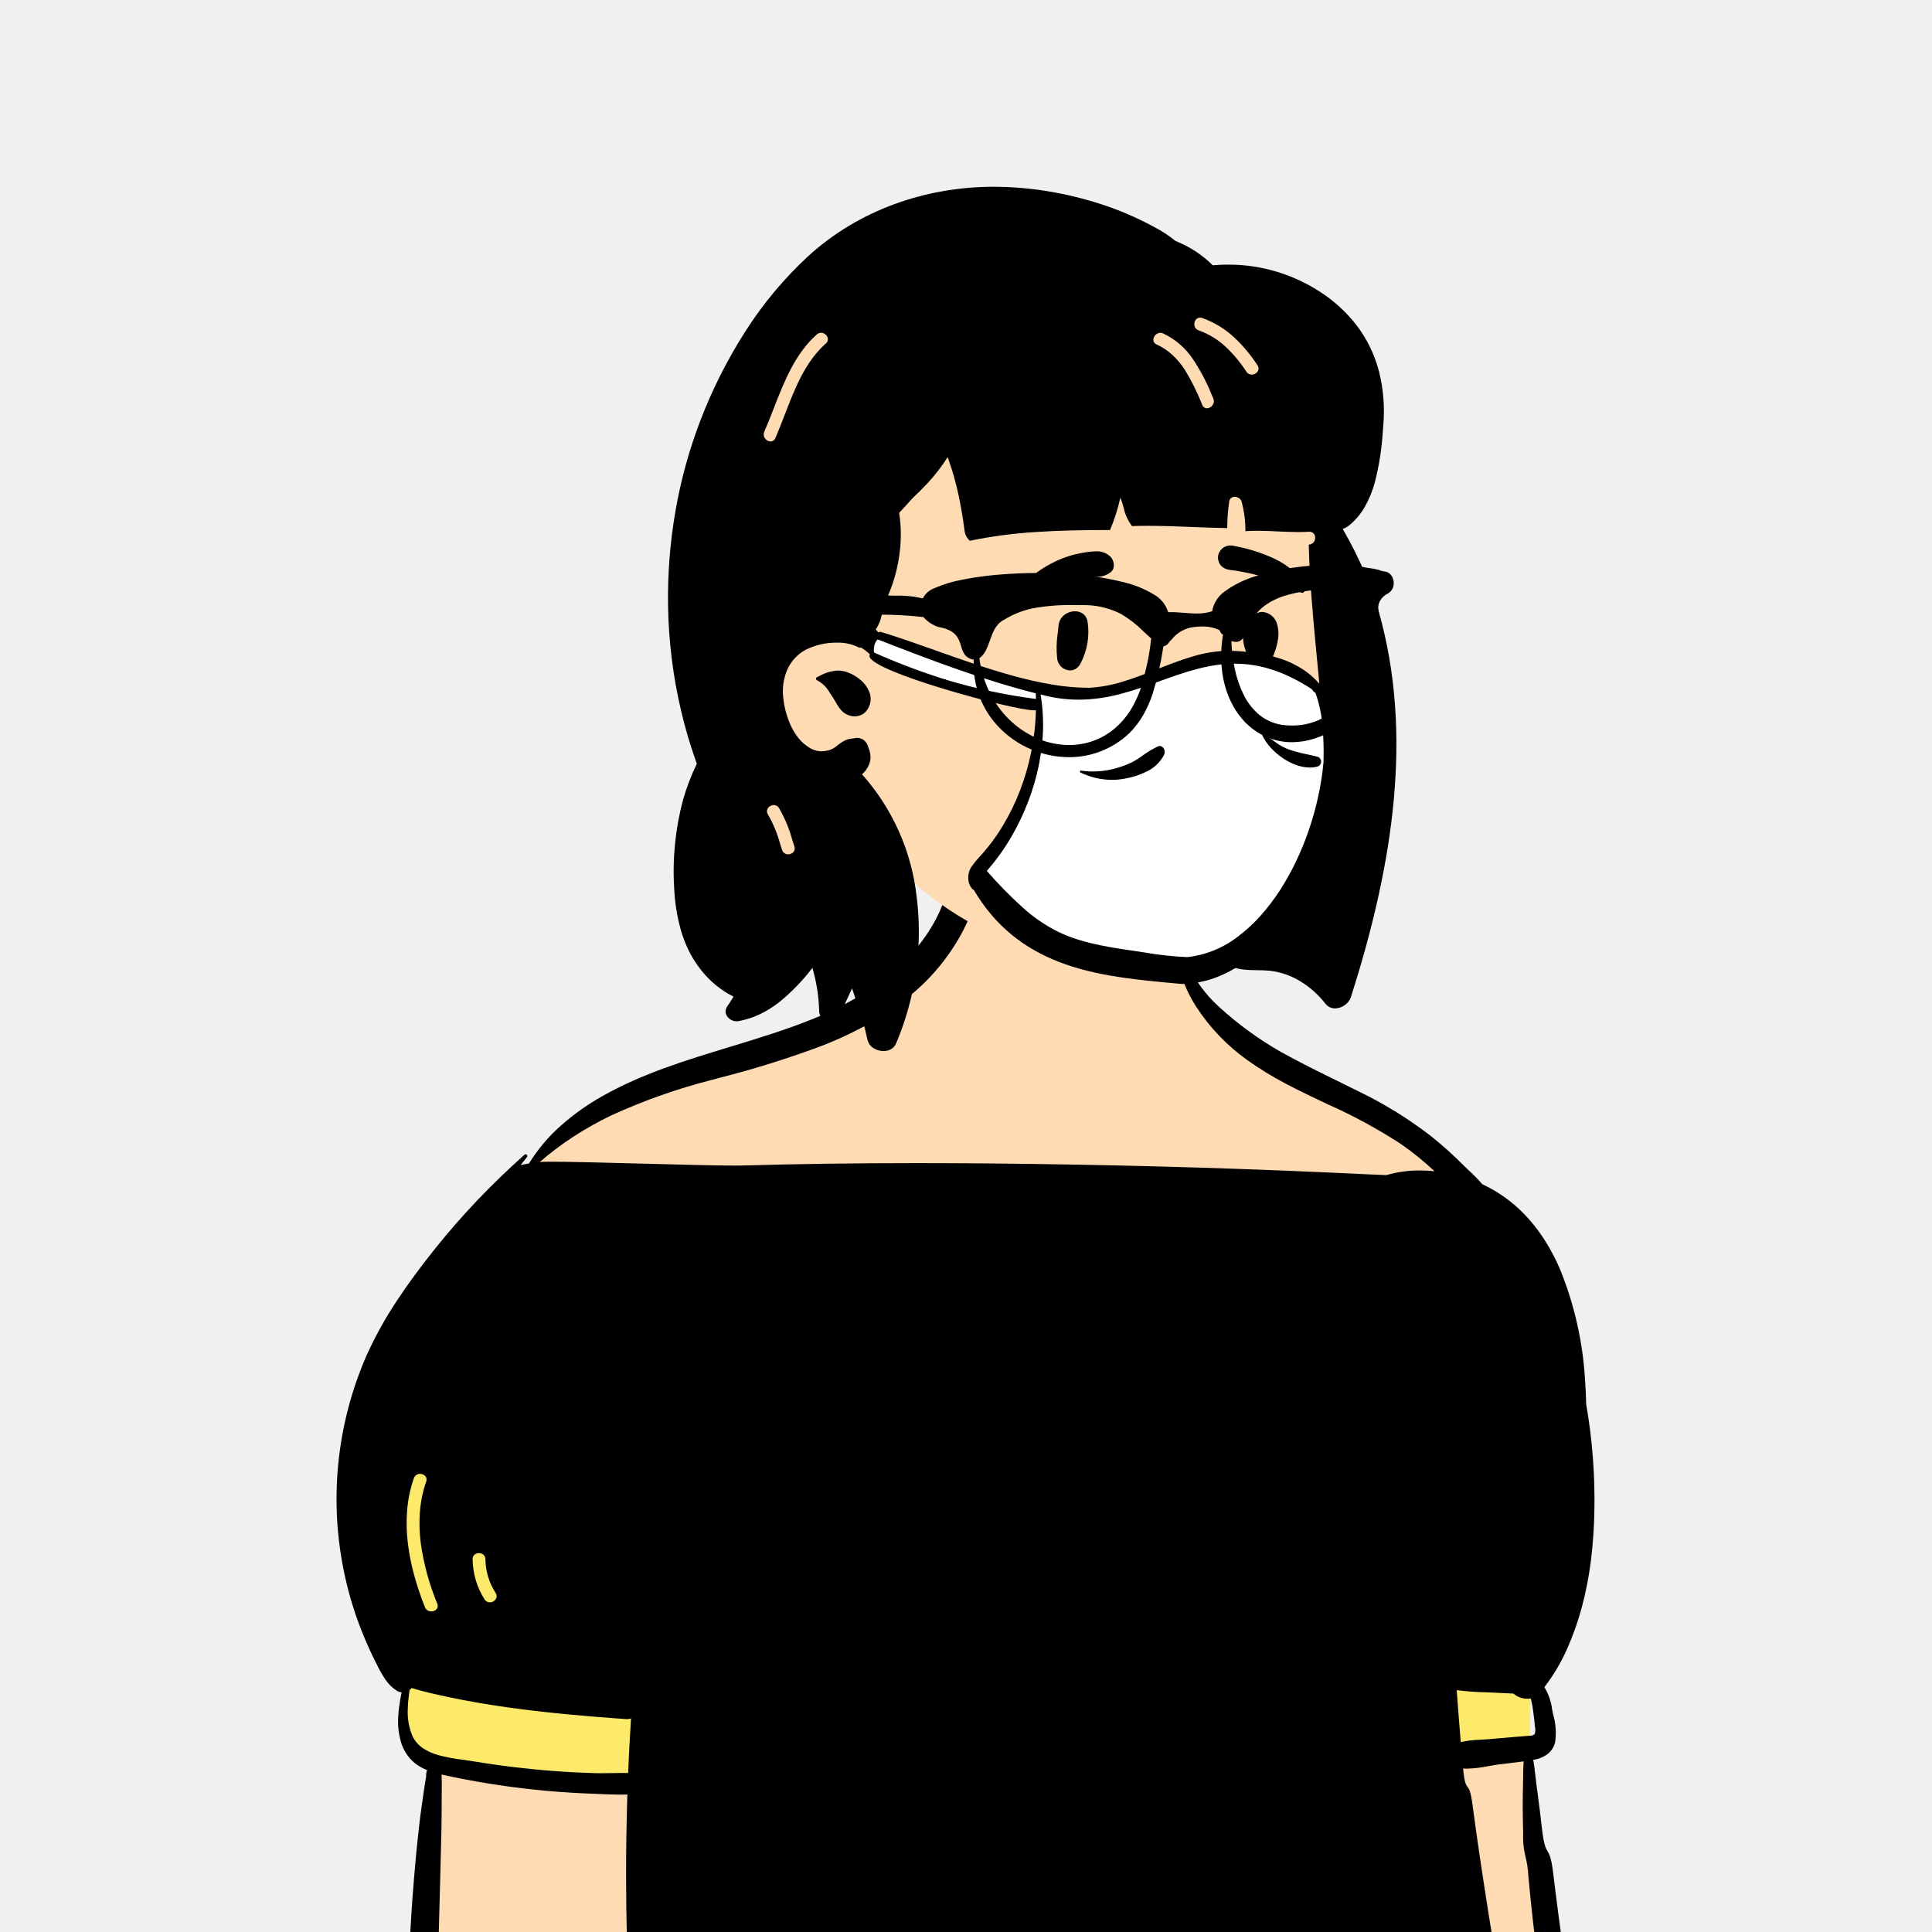
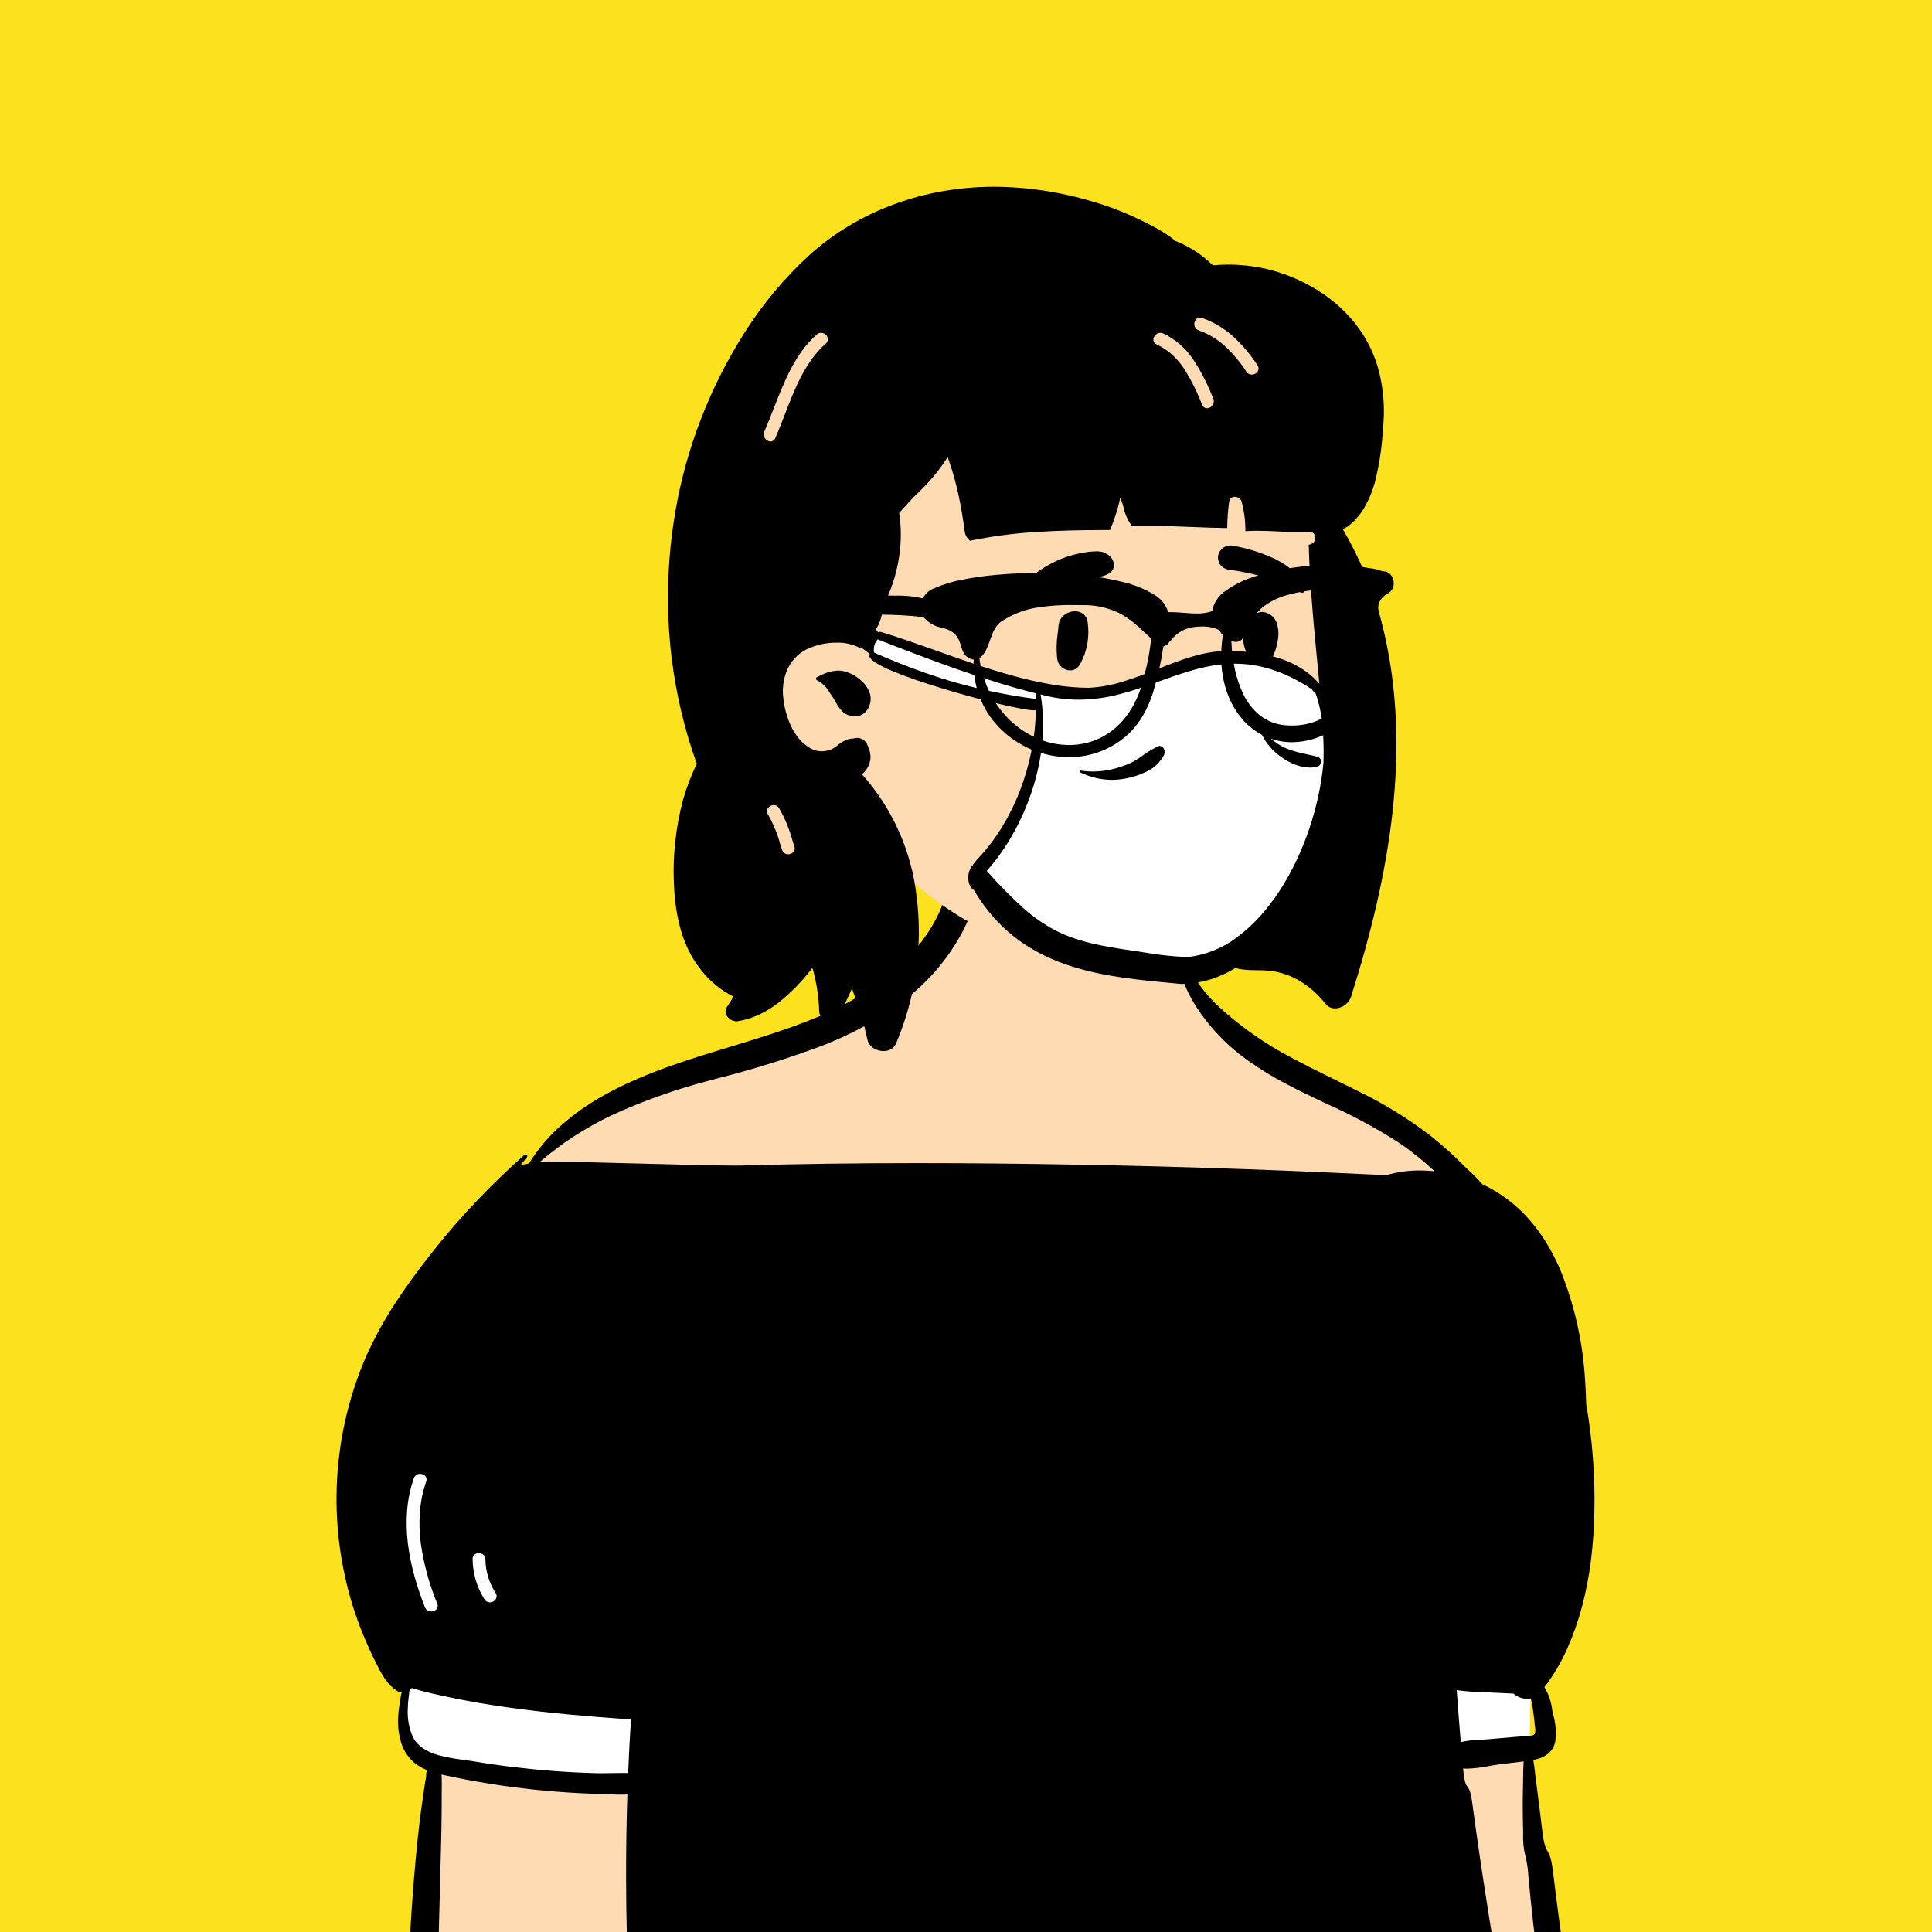
<svg xmlns="http://www.w3.org/2000/svg" width="300" height="300" viewBox="0 0 300 300">
  <defs>
    <clipPath id="b">
      <rect width="300" height="300" />
    </clipPath>
  </defs>
  <g id="a" clip-path="url(#b)">
+     <rect width="300" height="300" fill="#fce21e" />
    <circle cx="150" cy="150" r="150" fill="#fff" opacity="0" />
    <g transform="translate(1656.687 -652.002)">
      <g transform="translate(-1604.417 681.002)">
        <g transform="translate(0 103.197)">
          <path d="M185.078,167.95c-.6-5.6-.975-11.245-1.188-16.876s.066-11.318.188-16.945c.249-11.446.654-22.919-.257-34.348a153.272,153.272,0,0,0-5.956-31.9c-1.519-5.054-3.119-10.312-5.617-14.982-2.512-4.7-6.49-7.822-10.861-10.69-4.653-3.053-9.269-6.163-13.9-9.245-3.891-2.586-10.892-5.6-14.084-9.054-3.359-3.638-3.99-12.657-6.227-16.967C124.994,2.742,118.827,0,114.079,0,106.22,0,100.265-.4,93.8,6.875c-3.224,3.629-.659,7.3-4.038,10.78-3.107,3.2-11.053,6.493-15.058,8.351-4.8,2.225-9.714,4.19-14.7,5.94-5.089,1.785-10.306,3.116-15.424,4.8-4.905,1.615-11.311,8.272-15.119,11.795-3.54,3.275-4.419,2.908-7.111,6.887C16.443,64.16,10.53,72.991,5.826,82.444,3.483,87.153,1.214,92.106.364,97.335-.543,102.913.356,108.3,1.827,113.7c1.5,5.5,6.25,10.728,7.8,16.21.714,2.526-1.736,5.283-.609,7.664a17.53,17.53,0,0,0,2.078,3.283c.622.8,3.046.621,3.36,1.6s-1.437,3.034-1.463,4.056c-.037,1.461-.1,2.923-.143,4.384l-.283,8.64-.559,17.033A19.389,19.389,0,0,0,12.3,182a3.931,3.931,0,0,1-.452-.492c-.407-.532-1.271-.081-.926.541a5.767,5.767,0,0,0,2.382,2.295c1.133,1.671,172.753,5.4,173.6.518.474-2.742-.389-5.677-.733-8.4C185.811,173.62,185.384,170.795,185.078,167.95Z" transform="translate(1.244 0)" fill="#ffdbb4" />
-           <path d="M0,0,177.255,9.7q.191,1.842.338,3.687c.911,11.429.506,22.9.257,34.348-.033,1.517-.077,3.039-.12,4.564l-17.486,2.888L35.934,58.17,4.866,54.462,3.577,52.225l-.893-3.893c.383-1.6,1.156-3.253.714-4.818-.129-.456-.28-.911-.45-1.364l.16-3.124Z" transform="translate(7.473 86.4)" fill="#fdea6b" />
+           <path d="M0,0,177.255,9.7q.191,1.842.338,3.687c.911,11.429.506,22.9.257,34.348-.033,1.517-.077,3.039-.12,4.564l-17.486,2.888L35.934,58.17,4.866,54.462,3.577,52.225l-.893-3.893c.383-1.6,1.156-3.253.714-4.818-.129-.456-.28-.911-.45-1.364l.16-3.124Z" transform="translate(7.473 86.4)" fill="#fff" />
          <path d="M190.82,183.075a1.847,1.847,0,0,1-1.306-.509,5.053,5.053,0,0,1-1.207-3.1v0c-.024-.158-.048-.322-.075-.485-.184-1.146-.362-2.284-.53-3.385-.377-2.461-.729-4.905-1.049-7.266-.622-4.589-1.159-9.352-1.6-14.157a15.678,15.678,0,0,0-.489-3.216,12.163,12.163,0,0,1-.321-3.453c-.075-2.954-.083-5.212-.025-7.323.012-.421.017-.857.021-1.278.009-.835.018-1.7.081-2.544-.721.1-1.455.185-2.165.269-.542.064-1.1.13-1.658.2-.522.068-1.055.162-1.619.261a19.94,19.94,0,0,1-3.357.4c-.208,0-.411-.008-.6-.022.208,2.224.437,2.526.68,2.845s.5.656.781,2.8c.668,5.016,1.454,10.344,2.548,17.275.416,2.64.9,5.316,1.364,7.905v.008c.46,2.554.935,5.195,1.347,7.8v0a4,4,0,0,1,.394,1.4,3.78,3.78,0,0,1-.145,1.452,2.284,2.284,0,0,1-.936,1.252,2.638,2.638,0,0,1-1.445.431,2.5,2.5,0,0,1-.577-.067,1.355,1.355,0,0,1-.1.926,1.176,1.176,0,0,1-.757.616l-.457.127a11.815,11.815,0,0,1-3.237.588h-.112c-.831-.013-1.677-.049-2.5-.084h-.023l-.951-.039c-2.358-.09-4.755-.1-7.073-.1h-.362l-7.188-.021h-.041l-7.149-.021-25.082-.071-1.109,0L97.187,182.4l-2.345-.007c-7.675-.022-15.611-.044-23.432-.085-4.44-.023-8.786-.05-13.137-.134-3.027-.057-5.986-.137-8.919-.47-.346.117-.665.221-.974.318a2.836,2.836,0,0,1-.854.137,2.481,2.481,0,0,1-1.088-.249,2.864,2.864,0,0,1-.874-.664,3.734,3.734,0,0,1-.917-2.068,16.372,16.372,0,0,1,.3-6.224c.122-.469.261-.924.413-1.355a5.319,5.319,0,0,1-.089-.669c-.034-.505-.045-1.023-.055-1.524v0c0-.225-.01-.457-.016-.685-.033-1.094-.06-2.2-.086-3.277-.013-.536-.026-1.089-.041-1.639-.077-3.126-.119-6.271-.124-9.347-.007-4.348.06-8.707.2-12.956-.352.013-.711.019-1.1.019-1.032,0-2.078-.046-3.089-.09h0c-.408-.018-.83-.036-1.241-.051-2.4-.087-4.84-.241-7.256-.46A130.2,130.2,0,0,1,18.156,138.8l-.278-.057h0c-.521-.106-1.06-.216-1.588-.341.057.8.046,1.605.035,2.388v.005c0,.236-.007.48-.008.715q0,.5,0,1v0c-.007,1.445-.014,2.939-.042,4.409-.044,2.2-.1,4.428-.161,6.584v.009c-.033,1.225-.066,2.491-.1,3.737-.034,1.383-.072,2.782-.109,4.136v.005c-.057,2.111-.117,4.294-.162,6.442-.037,1.7-.067,3.444-.089,5.172,0,.362,0,.736.009,1.1a8.982,8.982,0,0,1-.645,4.383,1.812,1.812,0,0,1-.77.757,2.28,2.28,0,0,1-1.062.258,2.131,2.131,0,0,1-1.021-.25,1.7,1.7,0,0,1-.728-.765,6.021,6.021,0,0,1-.538-2.215,18.6,18.6,0,0,1,.038-2.3v0c.018-.315.037-.64.048-.959.075-2.025.148-3.8.221-5.418.184-4.093.38-7.456.616-10.584.292-3.877.614-7.336.984-10.576.2-1.775.462-3.564.713-5.294.025-.168.05-.343.072-.5.091-.636.185-1.292.313-1.936a2.2,2.2,0,0,1,.147-.99,7.976,7.976,0,0,1-1.909-1.081,6.7,6.7,0,0,1-2.3-3.887,10.231,10.231,0,0,1-.3-2.406,16.194,16.194,0,0,1,.165-2.423c.106-.773.215-1.528.39-2.28a1.535,1.535,0,0,1-.681-.209,6.054,6.054,0,0,1-1.824-1.752,18.228,18.228,0,0,1-1.274-2.212l0-.005-.1-.2c-.712-1.38-1.386-2.849-2.061-4.491A54.182,54.182,0,0,1,1.3,107.638,55.667,55.667,0,0,1,4.681,73.25a60.541,60.541,0,0,1,4.736-8.515c1.6-2.427,3.43-4.926,5.769-7.863,2.084-2.616,4.33-5.191,6.677-7.655,2.292-2.406,4.75-4.779,7.305-7.054a.278.278,0,0,1,.185-.077.265.265,0,0,1,.235.155.275.275,0,0,1-.042.3c-.3.369-.615.766-.97,1.213.443-.092.878-.172,1.293-.236a26.024,26.024,0,0,1,5.041-5.955,37.132,37.132,0,0,1,6.378-4.514c1.491-.845,3.046-1.625,4.754-2.386,1.521-.678,3.13-1.325,4.917-1.977,3.321-1.212,6.771-2.26,10.108-3.274,4.3-1.307,8.751-2.658,12.971-4.376a51.788,51.788,0,0,0,6.915-3.4,37.24,37.24,0,0,0,6.2-4.569,28.567,28.567,0,0,0,4.72-5.473,24.852,24.852,0,0,0,1.777-3.23c.2-.433.364-.88.527-1.313h0A13.715,13.715,0,0,1,95.086.974,1.925,1.925,0,0,1,96.8,0a2.178,2.178,0,0,1,1.547.632A1.87,1.87,0,0,1,98.885,2a9.021,9.021,0,0,1-.315,2.157A14.191,14.191,0,0,1,97.8,6.3,28.594,28.594,0,0,1,95.6,10.2a32.175,32.175,0,0,1-5.782,6.6A40.571,40.571,0,0,1,86.5,19.392c-1.1.776-2.285,1.526-3.51,2.228a58.042,58.042,0,0,1-7.485,3.565,151.248,151.248,0,0,1-15.928,5L59.5,30.2l-1.236.339A91.852,91.852,0,0,0,42.6,36.076a52.409,52.409,0,0,0-5.79,3.25,48.3,48.3,0,0,0-5.271,3.964c.275-.032.869-.047,1.814-.047,2.9,0,8.662.151,14.236.3h.028c5.584.146,11.358.3,14.265.3.5,0,.9,0,1.211-.013,8.591-.249,17.455-.37,27.1-.37,7.663,0,15.737.077,24.683.236,8.5.15,17.17.38,25.754.684,4.219.149,8.512.32,13.122.524,2.387.106,4.491.2,6.433.3.385.019.776.033,1.154.046.544.019,1.106.04,1.657.073a18.515,18.515,0,0,1,5.244-.722,22.14,22.14,0,0,1,2.241.116,46.5,46.5,0,0,0-5.247-4.245A82.156,82.156,0,0,0,153.7,34.235c-2.067-.979-4.205-1.991-6.257-3.079a51.236,51.236,0,0,1-5.951-3.634,30.724,30.724,0,0,1-8.039-8.38,21.96,21.96,0,0,1-2.443-5.251,17.777,17.777,0,0,1-.793-5.752.206.206,0,0,1,.213-.195.172.172,0,0,1,.175.142,20.616,20.616,0,0,0,2.388,6.139,21.161,21.161,0,0,0,4.169,5.1,53.376,53.376,0,0,0,9.448,6.858c2.808,1.573,5.742,3.013,8.58,4.406h0c1.14.56,2.319,1.138,3.474,1.718A63.671,63.671,0,0,1,169.976,39.3,59.281,59.281,0,0,1,175,43.815c.276.276.568.552.877.846a25.506,25.506,0,0,1,2.029,2.079c.046.019.094.04.139.062a21.72,21.72,0,0,1,3.912,2.387,22.833,22.833,0,0,1,3.241,3.039,26.458,26.458,0,0,1,2.629,3.57,32.416,32.416,0,0,1,2.077,3.98,53.847,53.847,0,0,1,3.965,17.583c.086,1.158.141,2.345.164,3.527A86.424,86.424,0,0,1,195.3,97.761a72.784,72.784,0,0,1-.526,7.356,53.822,53.822,0,0,1-1.4,7.237,43.323,43.323,0,0,1-2.3,6.522,28.868,28.868,0,0,1-3.536,5.956,8.568,8.568,0,0,1,1.2,3.429l0,.01c.032.161.063.313.094.463.027.129.054.257.083.393v0a9.957,9.957,0,0,1,.291,4.269,3.258,3.258,0,0,1-1.167,1.823,4.57,4.57,0,0,1-2.015.863l-.026,0c-.06.011-.121.022-.183.03.137.786.23,1.594.319,2.376v.009c.053.459.107.934.169,1.388.334,2.412.616,4.8.89,7.118.279,2.36.57,2.857.852,3.338s.575.981.858,3.334c.515,4.286,1.122,8.867,1.857,14.008.336,2.352.706,4.791,1.1,7.251.149.927.348,2.148.557,3.379.021.128.044.255.065.378v0a5.317,5.317,0,0,1-.178,3.5,1.463,1.463,0,0,1-.627.658A1.831,1.831,0,0,1,190.82,183.075ZM11.653,124.963a1.537,1.537,0,0,1-.333.316c-.029.281-.064.567-.1.844v0a17.862,17.862,0,0,0-.173,2.13,9.572,9.572,0,0,0,.788,4.307,4.8,4.8,0,0,0,1.64,1.8,8.29,8.29,0,0,0,2.31,1.025,27.179,27.179,0,0,0,3.845.723c.516.071,1,.138,1.459.215,4.118.693,8.349,1.207,12.578,1.527,2.116.162,4.314.275,6.532.335.272.007.557.011.87.011.543,0,1.1-.011,1.636-.021h.014c.535-.01,1.088-.021,1.633-.021.33,0,.629,0,.915.012.118-2.853.269-5.708.45-8.487a1.465,1.465,0,0,1-.588.117c-.043,0-.088,0-.133,0-5.047-.352-11.7-.877-18.437-1.825-3.278-.461-6.394-1-9.262-1.614C15.54,125.982,13.545,125.56,11.653,124.963Zm162.275.335c.2,2.787.413,5.5.631,8.067a14.692,14.692,0,0,1,3-.365c.4-.021.814-.043,1.208-.078l4.2-.365c.279-.023.567-.044.822-.062h0c.46-.033.935-.067,1.4-.117.048-.006.1-.01.153-.014h0a.874.874,0,0,0,.692-.252,1.927,1.927,0,0,0,.046-1.093v0c-.012-.1-.023-.182-.028-.25-.05-.646-.122-1.3-.216-1.935q-.021-.147-.042-.3l0-.025a15.3,15.3,0,0,0-.295-1.656,2.241,2.241,0,0,0-.088-.274,2.684,2.684,0,0,1-.564.059,3.318,3.318,0,0,1-2.116-.809c-.385-.02-.777-.038-1.156-.054h0c-.439-.019-.893-.039-1.337-.064-.586-.032-1.192-.056-1.779-.078h0a42.274,42.274,0,0,1-4.525-.335ZM12.955,91.712a.985.985,0,0,0-.966.682A20.222,20.222,0,0,0,10.947,97.4a25.594,25.594,0,0,0,.118,5.106,34.73,34.73,0,0,0,1.01,5.052,47.469,47.469,0,0,0,1.632,4.845,1.034,1.034,0,0,0,1,.666,1.045,1.045,0,0,0,.867-.414.8.8,0,0,0,.054-.781A38.8,38.8,0,0,1,13.07,102.5a23.886,23.886,0,0,1-.142-4.829,18.852,18.852,0,0,1,.979-4.753.855.855,0,0,0-.086-.8A1.064,1.064,0,0,0,12.955,91.712Zm9.138,12.3a1.017,1.017,0,0,0-.727.285.915.915,0,0,0-.249.675,12.234,12.234,0,0,0,.49,3.246,11.691,11.691,0,0,0,1.364,2.985.948.948,0,0,0,.816.462,1.114,1.114,0,0,0,.957-.553.865.865,0,0,0-.056-.913,9.812,9.812,0,0,1-1.582-5.227.933.933,0,0,0-.324-.72A1.064,1.064,0,0,0,22.093,104.016Z" transform="translate(0 4.951)" />
        </g>
        <g transform="translate(51.457)">
          <path d="M56.952.146c14.084,0,31.724,16.106,36.887,22.96,4.341,5.762,3.727,35.449,3.727,53.059,0,3.683-1.661,10.654-2.264,14.177-2.209,12.91-11.834,23.736-30.884,23.736-15.511,0-27.448-4.925-38.991-17.523C22.794,93.682,9.933,103.97,7.3,100.265c-6.87,0-12.615-64.35.874-83.651S42.868.146,56.952.146Z" transform="translate(7.187 6.065)" fill="#ffdbb4" />
          <path d="M33.46,134.208a2.854,2.854,0,0,1-1.57-.471,2.076,2.076,0,0,1-.921-1.3c-.122-.576-.257-1.152-.4-1.713-.27-1.051-.581-2.1-.924-3.108l-.132-.383c-.139-.4-.276-.805-.408-1.2v0c-.148-.44-.3-.9-.458-1.341l-.03-.1c-.012-.042-.025-.086-.037-.132l-.5,1.1-1.531,3.325a1.413,1.413,0,0,1-.543.632,1.385,1.385,0,0,1-.724.2,1.9,1.9,0,0,1-1.2-.457,1.639,1.639,0,0,1-.606-1.157l0-.051c-.009-.324-.02-.585-.035-.821a26.719,26.719,0,0,0-1.015-5.938l-.2.25a30.642,30.642,0,0,1-4.964,5.078,16.411,16.411,0,0,1-2.957,1.85,13.146,13.146,0,0,1-3.372,1.093,1.571,1.571,0,0,1-.274.024,1.829,1.829,0,0,1-1.567-.921,1.286,1.286,0,0,1,.1-1.373c.345-.509.676-1.029.985-1.547-.271-.127-.527-.259-.761-.393a15.192,15.192,0,0,1-4.6-4.148,16.235,16.235,0,0,1-1.691-2.792,19.642,19.642,0,0,1-1.143-3.039A28.758,28.758,0,0,1,.959,108.93a42.97,42.97,0,0,1,1.4-13.821,34.973,34.973,0,0,1,2.118-5.521c-.055-.146-.108-.295-.16-.439v0l-.013-.037a73.1,73.1,0,0,1-2.284-7.8,76.113,76.113,0,0,1-2.012-16.3,78.827,78.827,0,0,1,1.157-14.7A74.71,74.71,0,0,1,5.1,36.108a76.183,76.183,0,0,1,6.912-13.649,59.364,59.364,0,0,1,9.794-11.715,39.6,39.6,0,0,1,6.33-4.7,41.5,41.5,0,0,1,7.055-3.357A43.933,43.933,0,0,1,42.753.671,46.06,46.06,0,0,1,50.6,0c.374,0,.753,0,1.128.014a53.355,53.355,0,0,1,8.449.892,57.162,57.162,0,0,1,8.213,2.179A50.015,50.015,0,0,1,76.135,6.6a19.344,19.344,0,0,1,2.509,1.686l.2.154h0a16.961,16.961,0,0,1,5.745,3.75c.791-.063,1.585-.1,2.36-.1a25.914,25.914,0,0,1,7.9,1.2,26.508,26.508,0,0,1,6.59,3.146,22.737,22.737,0,0,1,5.371,4.931,20.028,20.028,0,0,1,3.609,7.374,25.4,25.4,0,0,1,.659,8.225l-.077.957a42.29,42.29,0,0,1-1.24,7.969,16.746,16.746,0,0,1-1.509,3.718,10.324,10.324,0,0,1-2.479,2.97,3.165,3.165,0,0,1-1.007.552,61.356,61.356,0,0,1,3.537,7.083,53.717,53.717,0,0,1,2.535,7.494,71.418,71.418,0,0,1,1.451,7.279c.348,2.38.587,4.845.712,7.329.119,2.387.136,4.861.049,7.351-.083,2.385-.264,4.857-.536,7.346-.26,2.372-.611,4.833-1.045,7.313-.41,2.349-.907,4.789-1.476,7.253-1.04,4.5-2.328,9.152-3.937,14.215a2.556,2.556,0,0,1-.962,1.271,2.635,2.635,0,0,1-1.513.518,1.854,1.854,0,0,1-1.5-.735,15.067,15.067,0,0,0-1.747-1.875,13.98,13.98,0,0,0-2.051-1.54,11.6,11.6,0,0,0-4.8-1.692,20.414,20.414,0,0,0-2.047-.09,18.834,18.834,0,0,1-2.12-.1,6.575,6.575,0,0,1-2.069-.581,5.672,5.672,0,0,1-2.091-1.758,27.222,27.222,0,0,1-4.7,1.317,26.8,26.8,0,0,1-4.862.448c-.358,0-.719-.007-1.075-.022a29.07,29.07,0,0,1-4.483-.533,26.085,26.085,0,0,1-4.386-1.274,21.692,21.692,0,0,1-4.039-2.075,17.966,17.966,0,0,1-3.442-2.936A2.77,2.77,0,0,1,57.526,113a2.44,2.44,0,0,1-.033-1.139,8.737,8.737,0,0,1,1.578-.4,40.225,40.225,0,0,0,8.146,3.712,32.73,32.73,0,0,0,4.346,1.075,30.076,30.076,0,0,0,4.516.441c.22,0,.438.007.649.007a19.262,19.262,0,0,0,4.841-.543,12.837,12.837,0,0,0,2.266-.812,11.5,11.5,0,0,0,2.112-1.292,14.1,14.1,0,0,0,1.721-1.582,25.39,25.39,0,0,0,4.164-3.376,29.372,29.372,0,0,0,3.458-4.181A33.2,33.2,0,0,0,98,100.134a35.42,35.42,0,0,0,1.919-5.161,40.3,40.3,0,0,0,1.445-10.011,80.619,80.619,0,0,0-.445-10.138l-.34-3.556c-.477-5.021-.954-10.369-1.085-15.7l.039,0a1.019,1.019,0,0,0,.954-1.1.861.861,0,0,0-.877-.9l-.076,0c-.531.034-1.085.051-1.695.051-1.06,0-2.135-.052-3.175-.1s-2.113-.1-3.172-.1c-.663,0-1.263.02-1.835.061a16.892,16.892,0,0,0-.6-4.62.948.948,0,0,0-.411-.524,1.208,1.208,0,0,0-.641-.187.818.818,0,0,0-.861.71A30.206,30.206,0,0,0,86.834,53c-1.841-.025-3.713-.1-5.523-.171h0c-2.219-.089-4.514-.18-6.771-.18-.88,0-1.693.013-2.487.041A7.294,7.294,0,0,1,70.74,49.8c-.1-.358-.2-.7-.313-1-.067-.189-.128-.362-.189-.527a28.347,28.347,0,0,1-1.6,5.031l-1.209,0c-3.071.014-6.7.062-10.339.31a72.285,72.285,0,0,0-10.218,1.356,2.4,2.4,0,0,1-.818-1.551c-.266-2.026-.569-3.816-.925-5.47a44.424,44.424,0,0,0-1.483-5.34l-.176-.5-.046-.131a26.931,26.931,0,0,1-3.164,4.1c-.641.692-1.351,1.4-2.17,2.163-.357.4-.725.8-1.082,1.185l0,0c-.369.4-.75.815-1.12,1.228.03.152.054.3.073.45a22.375,22.375,0,0,1,.083,5.077A24.356,24.356,0,0,1,33.507,64.9l-.044.272a14.54,14.54,0,0,1-.42,1.9,5.6,5.6,0,0,1-.785,1.659,9.226,9.226,0,0,1,1.145,1.6,9.024,9.024,0,0,1,.784,1.84,1.139,1.139,0,0,1-.192,1.025,1.369,1.369,0,0,1-1.071.56,1.052,1.052,0,0,1-.81-.375,9.667,9.667,0,0,0-2.186-1.867.175.175,0,0,1-.141.074.21.21,0,0,1-.1-.029,7.277,7.277,0,0,0-3.5-.769,10.7,10.7,0,0,0-4.742,1.073,6.433,6.433,0,0,0-1.766,1.353A6.589,6.589,0,0,0,18.511,75a8.538,8.538,0,0,0-.618,4.316,13.835,13.835,0,0,0,1.194,4.4,9.291,9.291,0,0,0,1.191,1.915,6.363,6.363,0,0,0,1.614,1.428,3.6,3.6,0,0,0,1.933.6,4.7,4.7,0,0,0,1.252-.192,3.645,3.645,0,0,0,1.055-.579l.2-.16a5.932,5.932,0,0,1,1.162-.755,3.057,3.057,0,0,1,1.267-.3,2,2,0,0,1,.6-.094,1.709,1.709,0,0,1,.99.307,1.848,1.848,0,0,1,.662.891l.022.064c.03.09.064.183.1.281a3.707,3.707,0,0,1,.309,1.629,3.648,3.648,0,0,1-1.01,2.181c-.1.108-.2.211-.307.306a34.217,34.217,0,0,1,8.487,19.055,43.3,43.3,0,0,1,.012,10.693,44.32,44.32,0,0,1-2.529,10.329c-.2.546-.429,1.106-.687,1.711a1.855,1.855,0,0,1-.8.9A2.32,2.32,0,0,1,33.46,134.208Zm-17.038-38.2h0a1.115,1.115,0,0,0-.945.537.861.861,0,0,0,.023.892l.023.038a19.152,19.152,0,0,1,1.889,4.563c.091.289.194.616.3.928a.96.96,0,0,0,.949.689,1.07,1.07,0,0,0,.862-.412.861.861,0,0,0,.1-.807l-.132-.408c-.06-.188-.121-.381-.175-.551a21.1,21.1,0,0,0-2.079-5.006.942.942,0,0,0-.813-.463Zm7.343-73.334a.987.987,0,0,0-.659.261c-3.372,2.987-5.051,7.29-6.675,11.451-.473,1.212-.962,2.465-1.48,3.646a1.027,1.027,0,0,0,.08,1,1.123,1.123,0,0,0,.9.523.783.783,0,0,0,.731-.52c.517-1.179,1-2.439,1.473-3.659,1.527-3.963,3.106-8.06,6.228-10.905l.144-.13a.843.843,0,0,0,.263-.963A1.117,1.117,0,0,0,23.766,22.672Zm52.685.007h0a1.052,1.052,0,0,0-.684.264,1.154,1.154,0,0,0-.371.6.792.792,0,0,0,.45.931l.041.02a9.154,9.154,0,0,1,2.478,1.654,12.1,12.1,0,0,1,1.864,2.234A33.341,33.341,0,0,1,82.885,33.7l.076.177a.773.773,0,0,0,.725.522,1.125,1.125,0,0,0,.9-.52,1.036,1.036,0,0,0,.089-1l-.284-.66A30.273,30.273,0,0,0,81.5,26.747a11.4,11.4,0,0,0-4.616-3.971,1.06,1.06,0,0,0-.438-.1ZM82.6,20.325a.794.794,0,0,0-.578.245,1.076,1.076,0,0,0-.281.572,1.1,1.1,0,0,0,.1.679.986.986,0,0,0,.569.483,12,12,0,0,1,4.222,2.582,21,21,0,0,1,3.187,3.837.969.969,0,0,0,.821.449,1.125,1.125,0,0,0,.966-.559.841.841,0,0,0-.076-.9,23.372,23.372,0,0,0-3.7-4.4,14.232,14.232,0,0,0-4.892-2.937,1.02,1.02,0,0,0-.334-.06ZM29,82.23a2.776,2.776,0,0,1-.563-.059c-1.319-.274-1.879-1.243-2.472-2.269-.174-.3-.354-.612-.555-.905l-.15-.215-.116-.169-.008-.012a4.762,4.762,0,0,0-1.96-1.952.3.3,0,0,1-.195-.266.224.224,0,0,1,.13-.224l.448-.217a6.581,6.581,0,0,1,2.821-.817,4.441,4.441,0,0,1,1.5.271,6.384,6.384,0,0,1,2.052,1.218,4.713,4.713,0,0,1,1.362,1.917,2.983,2.983,0,0,1,.166,1.273,3.042,3.042,0,0,1-.461,1.323,2.292,2.292,0,0,1-.865.826A2.354,2.354,0,0,1,29,82.23Z" transform="translate(0)" />
        </g>
        <g transform="translate(104.649 55.702)">
          <path d="M26.854,47.7a9.466,9.466,0,0,1-3.591-.717,10.143,10.143,0,0,1-2.344-1.347,9.985,9.985,0,0,1-1.908-1.925,1.972,1.972,0,0,1-.4-1.527A2.2,2.2,0,0,1,19.47,40.8a2.109,2.109,0,0,1,1.256-.437,1.822,1.822,0,0,1,.28.022,1.939,1.939,0,0,1,1.3.859l.077.106a6.7,6.7,0,0,0,2.455,2.061,5.571,5.571,0,0,0,2.435.568,5.393,5.393,0,0,0,.6-.034A6.339,6.339,0,0,0,30.553,43a12.552,12.552,0,0,0,2.27-1.9c.163-.166.335-.346.558-.584a.883.883,0,0,1,.463-.357.949.949,0,0,1,.3-.048,1.025,1.025,0,0,1,.84.439.937.937,0,0,1,.159.617,5.662,5.662,0,0,1-.671,2.193,7.32,7.32,0,0,1-1.435,1.843,9.226,9.226,0,0,1-2.173,1.516,9.048,9.048,0,0,1-2.412.828A8.881,8.881,0,0,1,26.854,47.7Zm2.527-14.319h0a8.675,8.675,0,0,1-3.094-.624,15.627,15.627,0,0,1-3.639-2.066,1.4,1.4,0,0,1-.508-.808,1.674,1.674,0,0,1,.072-.907,2.064,2.064,0,0,1,.612-.886,1.491,1.491,0,0,1,.955-.373,1.354,1.354,0,0,1,.739.227l.246.19,0,0a19.7,19.7,0,0,0,2.278,1.585,5.61,5.61,0,0,0,2.73.871,2.947,2.947,0,0,0,1.154-.227A3.224,3.224,0,0,0,32,29.6a3.3,3.3,0,0,0,.625-2.654,5.012,5.012,0,0,0-1.33-2.354,9.7,9.7,0,0,0-2.013-1.625.625.625,0,0,1-.169-.718.937.937,0,0,1,.31-.447.952.952,0,0,1,.594-.2,1.266,1.266,0,0,1,.214.019,6.749,6.749,0,0,1,2.374.858,5.386,5.386,0,0,1,1.6,1.473,5.852,5.852,0,0,1,1.019,3.909,6.442,6.442,0,0,1-.522,2.051,5.985,5.985,0,0,1-1.177,1.763A5.623,5.623,0,0,1,29.381,33.378ZM9.247,19.4a2.029,2.029,0,0,1-1.317-.516,2.052,2.052,0,0,1-.691-1.327,14.95,14.95,0,0,1,.079-3.892c.047-.378.1-.769.129-1.191A2.33,2.33,0,0,1,8.331,10.8,2.718,2.718,0,0,1,10,10.217a2.061,2.061,0,0,1,1.265.4,1.876,1.876,0,0,1,.7,1.244,10.444,10.444,0,0,1-1.09,6.435,2.064,2.064,0,0,1-.728.842A1.679,1.679,0,0,1,9.247,19.4ZM38.8,18.513a1.775,1.775,0,0,1-1.392-.6,5.44,5.44,0,0,1-.85-1.442,6.285,6.285,0,0,1-.433-1.738,3.684,3.684,0,0,1,1-3.162,2.085,2.085,0,0,1,.161-.245,2.274,2.274,0,0,1,1.75-1.007,1.9,1.9,0,0,1,.531.078,2.559,2.559,0,0,1,1.71,1.492,5.279,5.279,0,0,1,.211,2.886A9.664,9.664,0,0,1,40.62,17.5a1.767,1.767,0,0,1-.756.747A2.291,2.291,0,0,1,38.8,18.513ZM.327,9.24a.322.322,0,0,1-.269-.165.36.36,0,0,1-.022-.353A12.265,12.265,0,0,1,2.786,5.241a17,17,0,0,1,3.68-2.514A15.819,15.819,0,0,1,10.835,1.2l.467-.082A11.365,11.365,0,0,1,13.208.913a2.946,2.946,0,0,1,2.353.878,2,2,0,0,1,.473,1.421,1.3,1.3,0,0,1-.473.929,3.624,3.624,0,0,1-2.485.729c-.2,0-.4-.005-.594-.01h-.007c-.188,0-.4-.01-.614-.01-.2,0-.369,0-.532.014a16.8,16.8,0,0,0-3.7.63A25.127,25.127,0,0,0,.5,9.184.306.306,0,0,1,.327,9.24Zm45-1.883h0l-.2-.049a11.129,11.129,0,0,1-2.158-.842l-.7-.345a19.458,19.458,0,0,0-2.5-1.067,29.52,29.52,0,0,0-5.7-1.259,2.328,2.328,0,0,1-1.143-.434,1.714,1.714,0,0,1-.64-.974,1.744,1.744,0,0,1,.2-1.461,1.86,1.86,0,0,1,.9-.778A2.029,2.029,0,0,1,34.156,0,2.265,2.265,0,0,1,34.6.045l.357.073a25.5,25.5,0,0,1,6.156,2A12.447,12.447,0,0,1,43.821,3.9a7.906,7.906,0,0,1,1.914,2.474c.067.517,0,.645-.064.732l-.02.025-.017.024a.5.5,0,0,1-.306.2Z" transform="translate(0 0)" />
        </g>
      </g>
      <g transform="translate(-1521.681 750.115)">
        <path d="M70.643,13.41c-.373-6.143-6.336-8.745-9.305-9.517C51.449.873,43.036,8.622,31.244,8.78A25.175,25.175,0,0,1,25.068,8C17.038,5.63,9.017,3.109,1.138,0-.021.352-.364,2.317.432,3.436c7.546,3.477,19.091,6.59,25.188,6.944C25.5,20.612,21.345,30.9,15.6,36.559c9.132,13.119,30.429,17.433,42.962,10.547,6.165-2.4,12.671-23.922,12.077-33.7" transform="translate(0.682 0.828)" fill="#fff" />
        <path d="M48.444,54.675h0l-3.122-.294c-5.294-.507-10.891-1.169-16-3.172a28.826,28.826,0,0,1-3.727-1.77,25.254,25.254,0,0,1-3.481-2.384,24.783,24.783,0,0,1-3.168-3.108A27.488,27.488,0,0,1,16.161,40l-.053.06a2.413,2.413,0,0,1-.756-1.733,2.989,2.989,0,0,1,.659-2.085l.026.053c.013-.026.026-.052.039-.077l.014-.026-.011-.045a16.152,16.152,0,0,1,1.063-1.268l0,.008a29.587,29.587,0,0,0,3.506-4.677,34.656,34.656,0,0,0,2.706-5.508,37.251,37.251,0,0,0,1.777-6.1,37,37,0,0,0,.718-6.451.992.992,0,0,1-.305.034c-1.613,0-7.966-1.506-13.872-3.289C8.422,7.919,5.649,6.958,3.654,6.124,1.292,5.135.063,4.346,0,3.779-.024,3.53.18,3.323.61,3.165A102.938,102.938,0,0,0,11.7,7.377a.132.132,0,0,1,.077-.026.118.118,0,0,1,.111.083A86.584,86.584,0,0,0,25.857,10.42c0-.276-.013-.57-.025-.874-3.771-.954-7.828-2.2-12.4-3.807-4.11-1.445-8.138-3-12.247-4.6-.1-.005-.163-.127-.16-.318,0-.331.211-.82.638-.82a.624.624,0,0,1,.145.018C4.477.83,7.287,1.826,10.262,2.881c3.947,1.4,8.027,2.847,12.057,3.949a59.922,59.922,0,0,0,5.97,1.341A34.58,34.58,0,0,0,34,8.686h.111A21.559,21.559,0,0,0,39.442,7.7c1.746-.528,3.5-1.218,5.192-1.885,1.789-.7,3.638-1.432,5.484-1.972a20.4,20.4,0,0,1,5.646-.91,35.749,35.749,0,0,1,3.976.3,22.282,22.282,0,0,1,4.094.933,14.906,14.906,0,0,1,3.81,1.895,12.2,12.2,0,0,1,3.124,3.187,44.566,44.566,0,0,1,.568,16.9,49.85,49.85,0,0,1-1.982,8.326,43.5,43.5,0,0,1-3.3,7.539,33.735,33.735,0,0,1-3.475,5.1A24.93,24.93,0,0,1,58.439,51.1,18.506,18.506,0,0,1,53.7,53.711,15.689,15.689,0,0,1,48.444,54.675ZM26.574,9.716a28.388,28.388,0,0,1,.242,7.593,34.424,34.424,0,0,1-1.59,7.413,37.493,37.493,0,0,1-3,6.761,33.431,33.431,0,0,1-4,5.636,65.586,65.586,0,0,0,5.62,5.732,24.652,24.652,0,0,0,4.969,3.478C32.146,48.056,35.8,48.8,41.377,49.58l1.445.224a51.139,51.139,0,0,0,6.548.7,15.628,15.628,0,0,0,7.893-3.223,23.97,23.97,0,0,0,3.426-3.152A31.878,31.878,0,0,0,63.7,40.189a39.747,39.747,0,0,0,2.538-4.534,45.382,45.382,0,0,0,2.016-4.949,46.934,46.934,0,0,0,1.44-5.181,43.846,43.846,0,0,0,.811-5.23l.007-.383a47.582,47.582,0,0,0-.162-5.338,20.218,20.218,0,0,0-1.1-5.117,1.048,1.048,0,0,1-.525-.534,29.294,29.294,0,0,0-3.261-1.865,22.681,22.681,0,0,0-3.067-1.229,18.567,18.567,0,0,0-5.664-.884,20.3,20.3,0,0,0-3.025.232,27.025,27.025,0,0,0-2.924.613c-1.925.508-3.851,1.2-5.713,1.872l-.214.077c-1.8.646-3.83,1.379-5.939,1.921a25.59,25.59,0,0,1-6.415.873,21.972,21.972,0,0,1-5.924-.817ZM37.648,22.983a10.81,10.81,0,0,1-2.456-.286,12.417,12.417,0,0,1-2.414-.845.193.193,0,0,1-.081-.2c.007-.054.036-.111.1-.111h.016a12.363,12.363,0,0,0,1.883.144,13.378,13.378,0,0,0,4.47-.783,10.988,10.988,0,0,0,3.311-1.736,14.939,14.939,0,0,1,2.43-1.432.567.567,0,0,1,.159-.023.815.815,0,0,1,.7.543,1.055,1.055,0,0,1-.029.879,5.936,5.936,0,0,1-2.737,2.582A12.386,12.386,0,0,1,39.625,22.8,10.954,10.954,0,0,1,37.648,22.983Zm30.743-1.911a6.349,6.349,0,0,1-2.13-.4,9.4,9.4,0,0,1-2.113-1.09A10.267,10.267,0,0,1,62.3,17.975a8.226,8.226,0,0,1-1.327-1.948.1.1,0,0,1,.016-.063.093.093,0,0,1,.079-.031,6.085,6.085,0,0,1,1.638.96c.106.075.189.135.233.164a8.318,8.318,0,0,0,2.438,1.292,22.271,22.271,0,0,0,2.574.668c.587.127,1.194.259,1.783.423a.827.827,0,0,1,0,1.419A4.117,4.117,0,0,1,68.391,21.072Z" transform="translate(0)" />
      </g>
      <g transform="translate(-1540.781 737.45)">
        <path d="M53.291,29.885h0a14.712,14.712,0,0,1-3.01-.315,15.342,15.342,0,0,1-5.544-2.38,14.95,14.95,0,0,1-2.319-1.974,14.018,14.018,0,0,1-2.96-4.637,14.308,14.308,0,0,1-.932-5.848,2.059,2.059,0,0,1-1.388-.756,4.04,4.04,0,0,1-.561-1.293c-.366-1.2-.781-2.553-3.558-3.014A5.4,5.4,0,0,1,30.707,8.13a63.454,63.454,0,0,0-6.742-.379,48.861,48.861,0,0,0-7.674.586,42.094,42.094,0,0,0-7.582,1.94c-.441.185-.909.355-1.361.52a16.109,16.109,0,0,0-2.307.976,3.348,3.348,0,0,0-1.513,1.49,3.752,3.752,0,0,0,.187,2.951,1.485,1.485,0,0,1-1.45,1.407,1.247,1.247,0,0,1-.909-.392s0,0,0,0v0A10.257,10.257,0,0,1,.047,13.646,4.663,4.663,0,0,1,.432,10.97c.722-1.484,2.345-2.622,4.962-3.478a49.805,49.805,0,0,1,7.393-1.555l.465-.074a49.851,49.851,0,0,1,10.487-1.1c.366,0,.737,0,1.1.012.45.019.925.026,1.428.034h0a16.676,16.676,0,0,1,4.331.418l.019.005A3.332,3.332,0,0,1,32.536,3.6,19.2,19.2,0,0,1,36.62,2.352a49.194,49.194,0,0,1,5.571-.79c2.056-.183,4.2-.276,6.373-.276a67.967,67.967,0,0,1,6.962.343,41.918,41.918,0,0,1,6.247,1.079A16.606,16.606,0,0,1,66.454,4.6,4.747,4.747,0,0,1,68.72,7.366c.127,0,.254,0,.379,0,.777,0,1.517.061,2.112.109l.083.007c.643.053,1.251.1,1.859.1a7.372,7.372,0,0,0,2.4-.36,4.733,4.733,0,0,1,2.062-3.153,15.681,15.681,0,0,1,4.6-2.257A35.314,35.314,0,0,1,88.181.453,43.853,43.853,0,0,1,94.346,0a25.4,25.4,0,0,1,5.381.5,9.749,9.749,0,0,1,1.487.258,1.848,1.848,0,0,1,.566.2c.2.029.4.061.614.1a1.478,1.478,0,0,1,.906.523,1.943,1.943,0,0,1,.413.96,1.819,1.819,0,0,1-.873,1.932,2.77,2.77,0,0,0-1.22,1.127,2.262,2.262,0,0,0-.216,1.636,1.826,1.826,0,0,1-.082,1.154,1.68,1.68,0,0,1-.68.768,34.973,34.973,0,0,1-1.168,8.579,18.777,18.777,0,0,1-1.635,4,14.351,14.351,0,0,1-2.673,3.449,15.106,15.106,0,0,1-3.682,1.8,11.543,11.543,0,0,1-3.541.577,9.922,9.922,0,0,1-4.3-.962,10.467,10.467,0,0,1-3.481-2.7,12.357,12.357,0,0,1-1.651-2.525,14.514,14.514,0,0,1-1.1-3.059,17.282,17.282,0,0,1-.455-3.52,20.782,20.782,0,0,1,.271-3.909,1.272,1.272,0,0,1-.377-.4c-.061-.1-.119-.2-.184-.335a6.019,6.019,0,0,0-2.789-.555,8.513,8.513,0,0,0-1.165.08A5.163,5.163,0,0,0,69.273,11.6c-.129.134-.263.273-.4.414a1.258,1.258,0,0,1-.891.664l-.055.309a48.526,48.526,0,0,1-1.614,7.044,18.233,18.233,0,0,1-1.452,3.287,13.19,13.19,0,0,1-2.2,2.871,13.545,13.545,0,0,1-9.366,3.7Zm.626-23.621a32.545,32.545,0,0,0-5.54.388,13.847,13.847,0,0,0-5.151,1.907c-1.294.658-1.747,1.948-2.185,3.195a11.651,11.651,0,0,1-.629,1.552A3.348,3.348,0,0,1,39.4,14.523a17.108,17.108,0,0,0,1.783,5.669A15.248,15.248,0,0,0,44.45,24.43a14.1,14.1,0,0,0,4.229,2.654A12.512,12.512,0,0,0,53.338,28h0a11.069,11.069,0,0,0,3.775-.651,10.794,10.794,0,0,0,3.414-2.011,12.669,12.669,0,0,0,2.757-3.456A18.045,18.045,0,0,0,65.091,16.9a34.952,34.952,0,0,0,.989-5.443c-.42-.369-.812-.735-1.192-1.088a17.12,17.12,0,0,0-3.436-2.689,12.559,12.559,0,0,0-5.322-1.4l-.206,0C55.269,6.273,54.593,6.264,53.918,6.264Zm24.617,5.607a24.781,24.781,0,0,0,.517,4.256,16.7,16.7,0,0,0,1.4,4.094A9.44,9.44,0,0,0,82.977,23.4a7.3,7.3,0,0,0,3.875,1.525c.357.031.717.046,1.071.046a10.264,10.264,0,0,0,3.685-.643,6.4,6.4,0,0,0,2.882-2.121,16.154,16.154,0,0,0,1.766-3.106,20.479,20.479,0,0,0,1.114-3.386,31.48,31.48,0,0,0,.78-7.04,6.508,6.508,0,0,1-1.384-2.327,4.6,4.6,0,0,0-1.036-1.768A3.587,3.587,0,0,0,93.2,3.841c-.269,0-.561.013-.87.039a23.279,23.279,0,0,0-5.424.916,10.65,10.65,0,0,0-3.273,1.62,7.29,7.29,0,0,0-1.769,1.927,12.088,12.088,0,0,0-.914,1.834c-.445,1.049-.766,1.807-1.707,1.808A2.638,2.638,0,0,1,78.534,11.871Z" transform="translate(-3.231 2.238)" />
      </g>
    </g>
  </g>
</svg>
